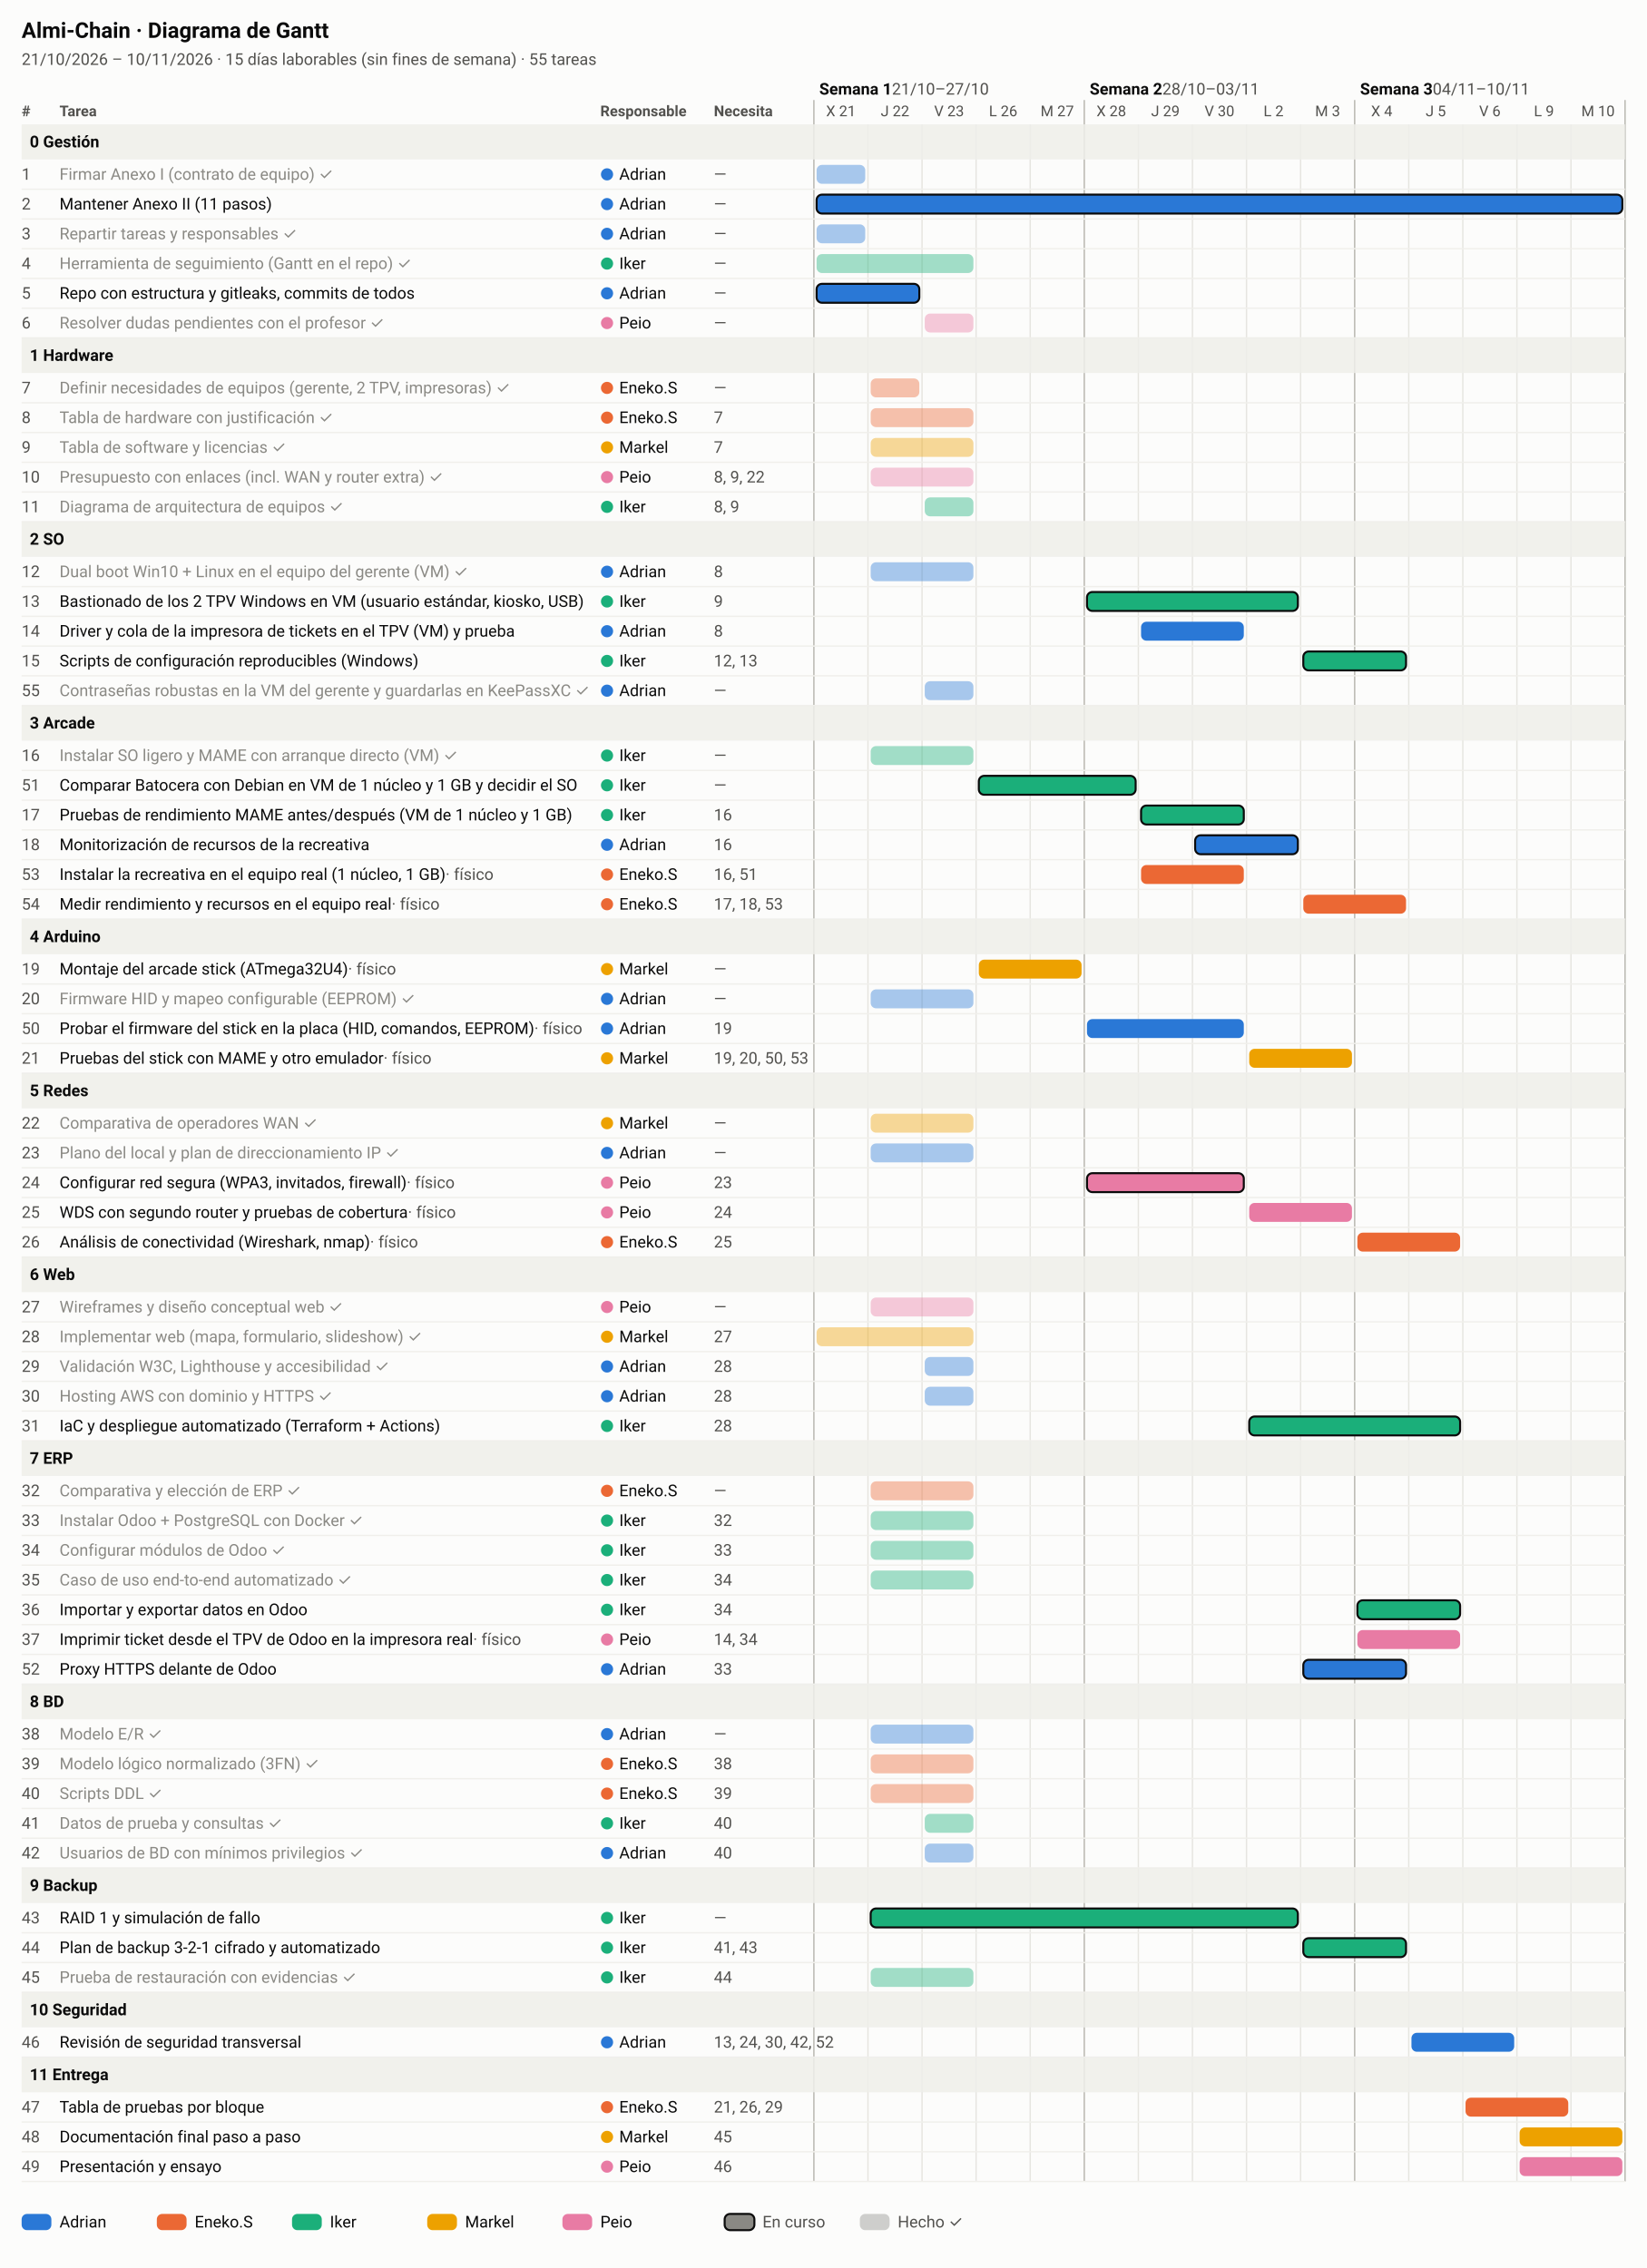
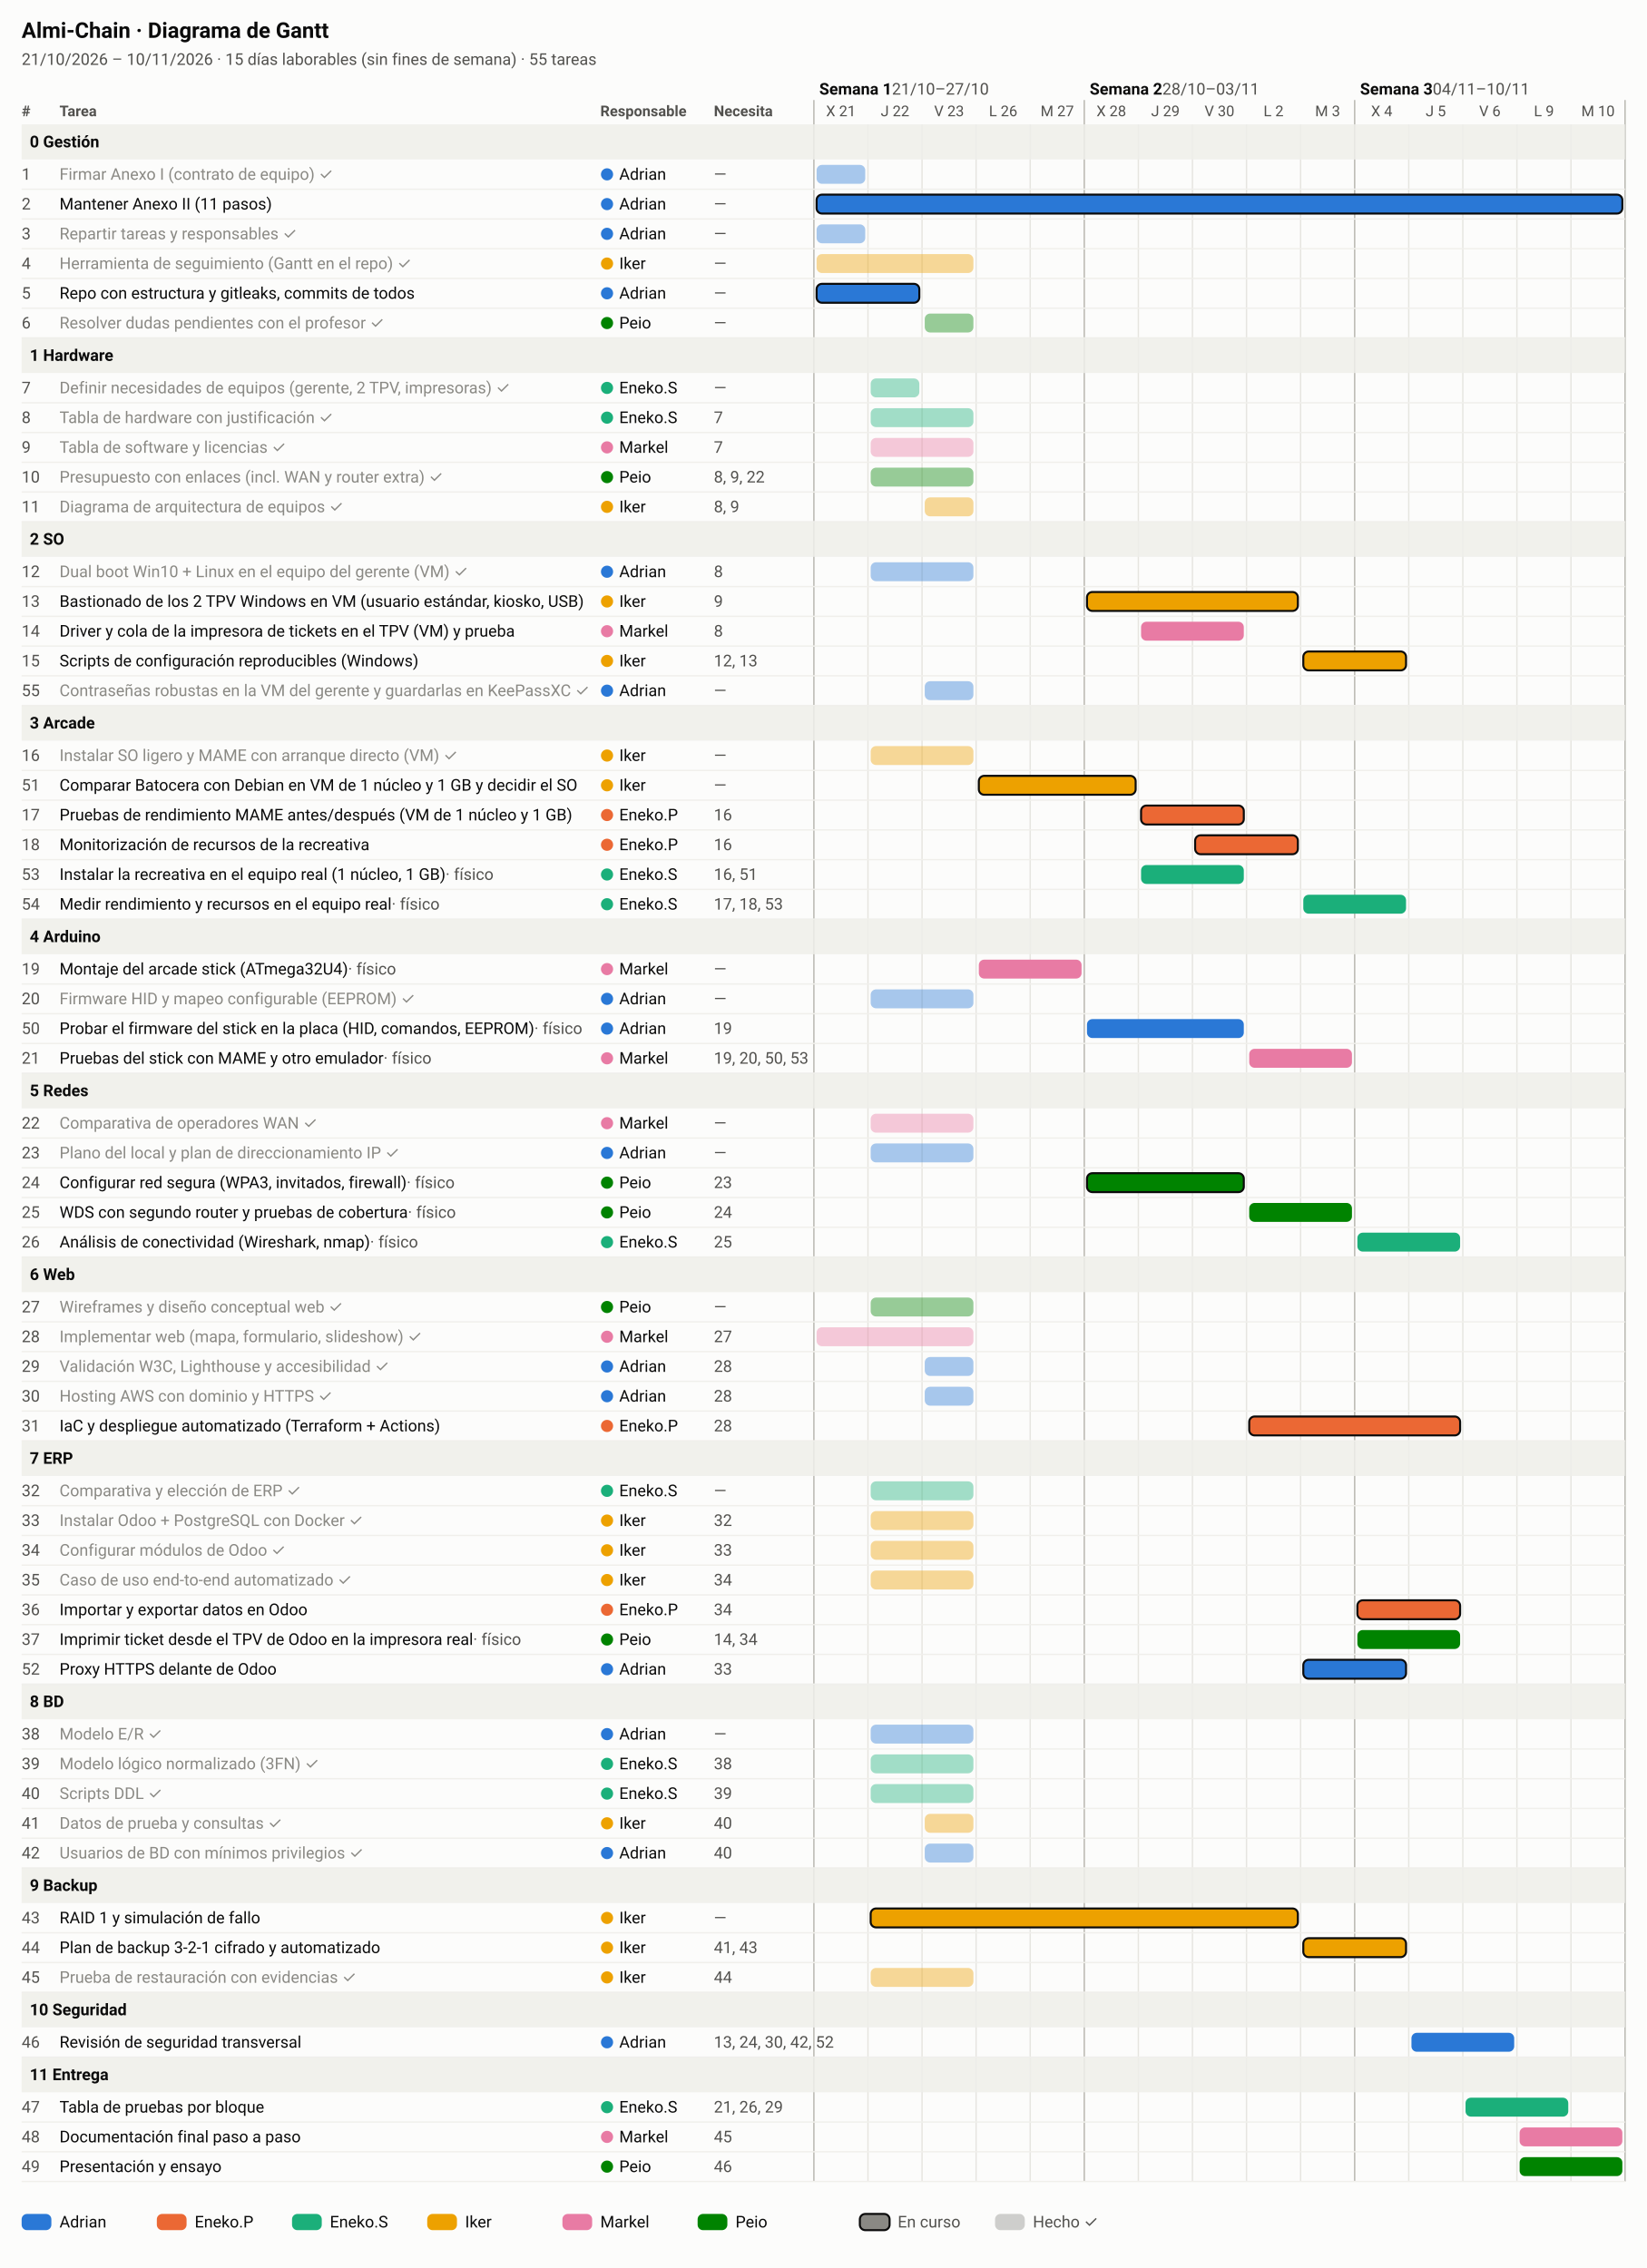
<svg xmlns="http://www.w3.org/2000/svg" width="1218" height="1678" viewBox="0 0 1218 1678" font-family="system-ui, -apple-system, Segoe UI, Roboto, sans-serif" font-size="12">
  <style>.t{fill:#0b0b0b}.s{fill:#52514e}.m{fill:#8a8984}.b{font-weight:600}</style>
  <rect width="1218" height="1678" fill="#fcfcfb" />
  <text x="16" y="28" class="t b" font-size="16">Almi-Chain · Diagrama de Gantt</text>
  <text x="16" y="48" class="s">21/10/2026 – 10/11/2026 · 15 días laborables (sin fines de semana) · 55 tareas</text>
  <text x="606" y="70" class="t b">Semana 1<tspan class="s" font-weight="400"> 21/10–27/10</tspan>
  </text>
  <text x="806" y="70" class="t b">Semana 2<tspan class="s" font-weight="400"> 28/10–03/11</tspan>
  </text>
  <text x="1006" y="70" class="t b">Semana 3<tspan class="s" font-weight="400"> 04/11–10/11</tspan>
  </text>
  <text x="622.0" y="86" text-anchor="middle" class="s" font-size="11">X 21</text>
  <text x="662.0" y="86" text-anchor="middle" class="s" font-size="11">J 22</text>
  <text x="702.0" y="86" text-anchor="middle" class="s" font-size="11">V 23</text>
  <text x="742.0" y="86" text-anchor="middle" class="s" font-size="11">L 26</text>
  <text x="782.0" y="86" text-anchor="middle" class="s" font-size="11">M 27</text>
  <text x="822.0" y="86" text-anchor="middle" class="s" font-size="11">X 28</text>
  <text x="862.0" y="86" text-anchor="middle" class="s" font-size="11">J 29</text>
  <text x="902.0" y="86" text-anchor="middle" class="s" font-size="11">V 30</text>
  <text x="942.0" y="86" text-anchor="middle" class="s" font-size="11">L 2</text>
  <text x="982.0" y="86" text-anchor="middle" class="s" font-size="11">M 3</text>
  <text x="1022.0" y="86" text-anchor="middle" class="s" font-size="11">X 4</text>
  <text x="1062.0" y="86" text-anchor="middle" class="s" font-size="11">J 5</text>
  <text x="1102.0" y="86" text-anchor="middle" class="s" font-size="11">V 6</text>
  <text x="1142.0" y="86" text-anchor="middle" class="s" font-size="11">L 9</text>
  <text x="1182.0" y="86" text-anchor="middle" class="s" font-size="11">M 10</text>
  <text x="16" y="86" class="s b" font-size="11">#</text>
  <text x="44" y="86" class="s b" font-size="11">Tarea</text>
  <text x="444" y="86" class="s b" font-size="11">Responsable</text>
  <text x="528" y="86" class="s b" font-size="11">Necesita</text>
  <line x1="602" y1="74" x2="602" y2="1614" stroke="#b8b7b0" stroke-width="1" />
  <line x1="642" y1="92" x2="642" y2="1614" stroke="#e6e5e0" stroke-width="1" />
  <line x1="682" y1="92" x2="682" y2="1614" stroke="#e6e5e0" stroke-width="1" />
  <line x1="722" y1="92" x2="722" y2="1614" stroke="#e6e5e0" stroke-width="1" />
  <line x1="762" y1="92" x2="762" y2="1614" stroke="#e6e5e0" stroke-width="1" />
  <line x1="802" y1="74" x2="802" y2="1614" stroke="#b8b7b0" stroke-width="1" />
  <line x1="842" y1="92" x2="842" y2="1614" stroke="#e6e5e0" stroke-width="1" />
  <line x1="882" y1="92" x2="882" y2="1614" stroke="#e6e5e0" stroke-width="1" />
  <line x1="922" y1="92" x2="922" y2="1614" stroke="#e6e5e0" stroke-width="1" />
  <line x1="962" y1="92" x2="962" y2="1614" stroke="#e6e5e0" stroke-width="1" />
  <line x1="1002" y1="74" x2="1002" y2="1614" stroke="#b8b7b0" stroke-width="1" />
  <line x1="1042" y1="92" x2="1042" y2="1614" stroke="#e6e5e0" stroke-width="1" />
  <line x1="1082" y1="92" x2="1082" y2="1614" stroke="#e6e5e0" stroke-width="1" />
  <line x1="1122" y1="92" x2="1122" y2="1614" stroke="#e6e5e0" stroke-width="1" />
  <line x1="1162" y1="92" x2="1162" y2="1614" stroke="#e6e5e0" stroke-width="1" />
  <line x1="1202" y1="74" x2="1202" y2="1614" stroke="#b8b7b0" stroke-width="1" />
  <rect x="16" y="92" width="1186" height="26" fill="#efeeea" fill-opacity="0.85" />
  <text x="22" y="109" class="t b">0 Gestión</text>
  <line x1="16" y1="140" x2="1202" y2="140" stroke="#f0efeb" />
  <text x="16" y="133.0" class="s">1</text>
  <text x="44" y="133.0" class="m">Firmar Anexo I (contrato de equipo) ✓</text>
  <circle cx="449" cy="129.0" r="4.5" fill="#2a78d6" />
  <text x="458" y="133.0" class="t">Adrian</text>
  <text x="528" y="133.0" class="s">—</text>
  <rect x="604" y="122" width="36" height="14" rx="4" fill="#2a78d6" fill-opacity="0.4" />
  <line x1="16" y1="162" x2="1202" y2="162" stroke="#f0efeb" />
  <text x="16" y="155.0" class="s">2</text>
  <text x="44" y="155.0" class="t">Mantener Anexo II (11 pasos)</text>
  <circle cx="449" cy="151.0" r="4.5" fill="#2a78d6" />
  <text x="458" y="155.0" class="t">Adrian</text>
  <text x="528" y="155.0" class="s">—</text>
  <rect x="604" y="144" width="596" height="14" rx="4" fill="#2a78d6" stroke="#0b0b0b" stroke-width="1.5" />
  <line x1="16" y1="184" x2="1202" y2="184" stroke="#f0efeb" />
  <text x="16" y="177.0" class="s">3</text>
  <text x="44" y="177.0" class="m">Repartir tareas y responsables ✓</text>
  <circle cx="449" cy="173.0" r="4.5" fill="#2a78d6" />
  <text x="458" y="177.0" class="t">Adrian</text>
  <text x="528" y="177.0" class="s">—</text>
  <rect x="604" y="166" width="36" height="14" rx="4" fill="#2a78d6" fill-opacity="0.4" />
  <line x1="16" y1="206" x2="1202" y2="206" stroke="#f0efeb" />
  <text x="16" y="199.0" class="s">4</text>
  <text x="44" y="199.0" class="m">Herramienta de seguimiento (Gantt en el repo) ✓</text>
-   <circle cx="449" cy="195.0" r="4.5" fill="#1baf7a" />
+   <circle cx="449" cy="195.0" r="4.5" fill="#eda100" />
  <text x="458" y="199.0" class="t">Iker</text>
  <text x="528" y="199.0" class="s">—</text>
-   <rect x="604" y="188" width="116" height="14" rx="4" fill="#1baf7a" fill-opacity="0.4" />
+   <rect x="604" y="188" width="116" height="14" rx="4" fill="#eda100" fill-opacity="0.4" />
  <line x1="16" y1="228" x2="1202" y2="228" stroke="#f0efeb" />
  <text x="16" y="221.0" class="s">5</text>
  <text x="44" y="221.0" class="t">Repo con estructura y gitleaks, commits de todos</text>
  <circle cx="449" cy="217.0" r="4.5" fill="#2a78d6" />
  <text x="458" y="221.0" class="t">Adrian</text>
  <text x="528" y="221.0" class="s">—</text>
  <rect x="604" y="210" width="76" height="14" rx="4" fill="#2a78d6" stroke="#0b0b0b" stroke-width="1.5" />
  <line x1="16" y1="250" x2="1202" y2="250" stroke="#f0efeb" />
  <text x="16" y="243.0" class="s">6</text>
  <text x="44" y="243.0" class="m">Resolver dudas pendientes con el profesor ✓</text>
-   <circle cx="449" cy="239.0" r="4.5" fill="#e87ba4" />
+   <circle cx="449" cy="239.0" r="4.5" fill="#008300" />
  <text x="458" y="243.0" class="t">Peio</text>
  <text x="528" y="243.0" class="s">—</text>
-   <rect x="684" y="232" width="36" height="14" rx="4" fill="#e87ba4" fill-opacity="0.4" />
+   <rect x="684" y="232" width="36" height="14" rx="4" fill="#008300" fill-opacity="0.4" />
  <rect x="16" y="250" width="1186" height="26" fill="#efeeea" fill-opacity="0.85" />
  <text x="22" y="267" class="t b">1 Hardware</text>
  <line x1="16" y1="298" x2="1202" y2="298" stroke="#f0efeb" />
  <text x="16" y="291.0" class="s">7</text>
  <text x="44" y="291.0" class="m">Definir necesidades de equipos (gerente, 2 TPV, impresoras) ✓</text>
-   <circle cx="449" cy="287.0" r="4.5" fill="#eb6834" />
+   <circle cx="449" cy="287.0" r="4.5" fill="#1baf7a" />
  <text x="458" y="291.0" class="t">Eneko.S</text>
  <text x="528" y="291.0" class="s">—</text>
-   <rect x="644" y="280" width="36" height="14" rx="4" fill="#eb6834" fill-opacity="0.4" />
+   <rect x="644" y="280" width="36" height="14" rx="4" fill="#1baf7a" fill-opacity="0.4" />
  <line x1="16" y1="320" x2="1202" y2="320" stroke="#f0efeb" />
  <text x="16" y="313.0" class="s">8</text>
  <text x="44" y="313.0" class="m">Tabla de hardware con justificación ✓</text>
-   <circle cx="449" cy="309.0" r="4.5" fill="#eb6834" />
+   <circle cx="449" cy="309.0" r="4.5" fill="#1baf7a" />
  <text x="458" y="313.0" class="t">Eneko.S</text>
  <text x="528" y="313.0" class="s">7</text>
-   <rect x="644" y="302" width="76" height="14" rx="4" fill="#eb6834" fill-opacity="0.4" />
+   <rect x="644" y="302" width="76" height="14" rx="4" fill="#1baf7a" fill-opacity="0.4" />
  <line x1="16" y1="342" x2="1202" y2="342" stroke="#f0efeb" />
  <text x="16" y="335.0" class="s">9</text>
  <text x="44" y="335.0" class="m">Tabla de software y licencias ✓</text>
-   <circle cx="449" cy="331.0" r="4.5" fill="#eda100" />
+   <circle cx="449" cy="331.0" r="4.5" fill="#e87ba4" />
  <text x="458" y="335.0" class="t">Markel</text>
  <text x="528" y="335.0" class="s">7</text>
-   <rect x="644" y="324" width="76" height="14" rx="4" fill="#eda100" fill-opacity="0.4" />
+   <rect x="644" y="324" width="76" height="14" rx="4" fill="#e87ba4" fill-opacity="0.4" />
  <line x1="16" y1="364" x2="1202" y2="364" stroke="#f0efeb" />
  <text x="16" y="357.0" class="s">10</text>
  <text x="44" y="357.0" class="m">Presupuesto con enlaces (incl. WAN y router extra) ✓</text>
-   <circle cx="449" cy="353.0" r="4.5" fill="#e87ba4" />
+   <circle cx="449" cy="353.0" r="4.5" fill="#008300" />
  <text x="458" y="357.0" class="t">Peio</text>
  <text x="528" y="357.0" class="s">8, 9, 22</text>
-   <rect x="644" y="346" width="76" height="14" rx="4" fill="#e87ba4" fill-opacity="0.4" />
+   <rect x="644" y="346" width="76" height="14" rx="4" fill="#008300" fill-opacity="0.4" />
  <line x1="16" y1="386" x2="1202" y2="386" stroke="#f0efeb" />
  <text x="16" y="379.0" class="s">11</text>
  <text x="44" y="379.0" class="m">Diagrama de arquitectura de equipos ✓</text>
-   <circle cx="449" cy="375.0" r="4.5" fill="#1baf7a" />
+   <circle cx="449" cy="375.0" r="4.5" fill="#eda100" />
  <text x="458" y="379.0" class="t">Iker</text>
  <text x="528" y="379.0" class="s">8, 9</text>
-   <rect x="684" y="368" width="36" height="14" rx="4" fill="#1baf7a" fill-opacity="0.4" />
+   <rect x="684" y="368" width="36" height="14" rx="4" fill="#eda100" fill-opacity="0.4" />
  <rect x="16" y="386" width="1186" height="26" fill="#efeeea" fill-opacity="0.85" />
  <text x="22" y="403" class="t b">2 SO</text>
  <line x1="16" y1="434" x2="1202" y2="434" stroke="#f0efeb" />
  <text x="16" y="427.0" class="s">12</text>
  <text x="44" y="427.0" class="m">Dual boot Win10 + Linux en el equipo del gerente (VM) ✓</text>
  <circle cx="449" cy="423.0" r="4.5" fill="#2a78d6" />
  <text x="458" y="427.0" class="t">Adrian</text>
  <text x="528" y="427.0" class="s">8</text>
  <rect x="644" y="416" width="76" height="14" rx="4" fill="#2a78d6" fill-opacity="0.4" />
  <line x1="16" y1="456" x2="1202" y2="456" stroke="#f0efeb" />
  <text x="16" y="449.0" class="s">13</text>
  <text x="44" y="449.0" class="t">Bastionado de los 2 TPV Windows en VM (usuario estándar, kiosko, USB)</text>
-   <circle cx="449" cy="445.0" r="4.5" fill="#1baf7a" />
+   <circle cx="449" cy="445.0" r="4.5" fill="#eda100" />
  <text x="458" y="449.0" class="t">Iker</text>
  <text x="528" y="449.0" class="s">9</text>
-   <rect x="804" y="438" width="156" height="14" rx="4" fill="#1baf7a" stroke="#0b0b0b" stroke-width="1.5" />
+   <rect x="804" y="438" width="156" height="14" rx="4" fill="#eda100" stroke="#0b0b0b" stroke-width="1.5" />
  <line x1="16" y1="478" x2="1202" y2="478" stroke="#f0efeb" />
  <text x="16" y="471.0" class="s">14</text>
  <text x="44" y="471.0" class="t">Driver y cola de la impresora de tickets en el TPV (VM) y prueba</text>
-   <circle cx="449" cy="467.0" r="4.5" fill="#2a78d6" />
-   <text x="458" y="471.0" class="t">Adrian</text>
+   <circle cx="449" cy="467.0" r="4.5" fill="#e87ba4" />
+   <text x="458" y="471.0" class="t">Markel</text>
  <text x="528" y="471.0" class="s">8</text>
-   <rect x="844" y="460" width="76" height="14" rx="4" fill="#2a78d6" />
+   <rect x="844" y="460" width="76" height="14" rx="4" fill="#e87ba4" />
  <line x1="16" y1="500" x2="1202" y2="500" stroke="#f0efeb" />
  <text x="16" y="493.0" class="s">15</text>
  <text x="44" y="493.0" class="t">Scripts de configuración reproducibles (Windows)</text>
-   <circle cx="449" cy="489.0" r="4.5" fill="#1baf7a" />
+   <circle cx="449" cy="489.0" r="4.5" fill="#eda100" />
  <text x="458" y="493.0" class="t">Iker</text>
  <text x="528" y="493.0" class="s">12, 13</text>
-   <rect x="964" y="482" width="76" height="14" rx="4" fill="#1baf7a" stroke="#0b0b0b" stroke-width="1.5" />
+   <rect x="964" y="482" width="76" height="14" rx="4" fill="#eda100" stroke="#0b0b0b" stroke-width="1.5" />
  <line x1="16" y1="522" x2="1202" y2="522" stroke="#f0efeb" />
  <text x="16" y="515.0" class="s">55</text>
  <text x="44" y="515.0" class="m">Contraseñas robustas en la VM del gerente y guardarlas en KeePassXC ✓</text>
  <circle cx="449" cy="511.0" r="4.5" fill="#2a78d6" />
  <text x="458" y="515.0" class="t">Adrian</text>
  <text x="528" y="515.0" class="s">—</text>
  <rect x="684" y="504" width="36" height="14" rx="4" fill="#2a78d6" fill-opacity="0.4" />
  <rect x="16" y="522" width="1186" height="26" fill="#efeeea" fill-opacity="0.85" />
  <text x="22" y="539" class="t b">3 Arcade</text>
  <line x1="16" y1="570" x2="1202" y2="570" stroke="#f0efeb" />
  <text x="16" y="563.0" class="s">16</text>
  <text x="44" y="563.0" class="m">Instalar SO ligero y MAME con arranque directo (VM) ✓</text>
-   <circle cx="449" cy="559.0" r="4.5" fill="#1baf7a" />
+   <circle cx="449" cy="559.0" r="4.5" fill="#eda100" />
  <text x="458" y="563.0" class="t">Iker</text>
  <text x="528" y="563.0" class="s">—</text>
-   <rect x="644" y="552" width="76" height="14" rx="4" fill="#1baf7a" fill-opacity="0.4" />
+   <rect x="644" y="552" width="76" height="14" rx="4" fill="#eda100" fill-opacity="0.4" />
  <line x1="16" y1="592" x2="1202" y2="592" stroke="#f0efeb" />
  <text x="16" y="585.0" class="s">51</text>
  <text x="44" y="585.0" class="t">Comparar Batocera con Debian en VM de 1 núcleo y 1 GB y decidir el SO</text>
-   <circle cx="449" cy="581.0" r="4.5" fill="#1baf7a" />
+   <circle cx="449" cy="581.0" r="4.5" fill="#eda100" />
  <text x="458" y="585.0" class="t">Iker</text>
  <text x="528" y="585.0" class="s">—</text>
-   <rect x="724" y="574" width="116" height="14" rx="4" fill="#1baf7a" stroke="#0b0b0b" stroke-width="1.5" />
+   <rect x="724" y="574" width="116" height="14" rx="4" fill="#eda100" stroke="#0b0b0b" stroke-width="1.5" />
  <line x1="16" y1="614" x2="1202" y2="614" stroke="#f0efeb" />
  <text x="16" y="607.0" class="s">17</text>
  <text x="44" y="607.0" class="t">Pruebas de rendimiento MAME antes/después (VM de 1 núcleo y 1 GB)</text>
-   <circle cx="449" cy="603.0" r="4.5" fill="#1baf7a" />
-   <text x="458" y="607.0" class="t">Iker</text>
+   <circle cx="449" cy="603.0" r="4.5" fill="#eb6834" />
+   <text x="458" y="607.0" class="t">Eneko.P</text>
  <text x="528" y="607.0" class="s">16</text>
-   <rect x="844" y="596" width="76" height="14" rx="4" fill="#1baf7a" stroke="#0b0b0b" stroke-width="1.5" />
+   <rect x="844" y="596" width="76" height="14" rx="4" fill="#eb6834" stroke="#0b0b0b" stroke-width="1.5" />
  <line x1="16" y1="636" x2="1202" y2="636" stroke="#f0efeb" />
  <text x="16" y="629.0" class="s">18</text>
  <text x="44" y="629.0" class="t">Monitorización de recursos de la recreativa</text>
-   <circle cx="449" cy="625.0" r="4.5" fill="#2a78d6" />
-   <text x="458" y="629.0" class="t">Adrian</text>
+   <circle cx="449" cy="625.0" r="4.5" fill="#eb6834" />
+   <text x="458" y="629.0" class="t">Eneko.P</text>
  <text x="528" y="629.0" class="s">16</text>
-   <rect x="884" y="618" width="76" height="14" rx="4" fill="#2a78d6" stroke="#0b0b0b" stroke-width="1.5" />
+   <rect x="884" y="618" width="76" height="14" rx="4" fill="#eb6834" stroke="#0b0b0b" stroke-width="1.5" />
  <line x1="16" y1="658" x2="1202" y2="658" stroke="#f0efeb" />
  <text x="16" y="651.0" class="s">53</text>
  <text x="44" y="651.0" class="t">Instalar la recreativa en el equipo real (1 núcleo, 1 GB)<tspan class="s"> · físico</tspan>
  </text>
-   <circle cx="449" cy="647.0" r="4.5" fill="#eb6834" />
+   <circle cx="449" cy="647.0" r="4.5" fill="#1baf7a" />
  <text x="458" y="651.0" class="t">Eneko.S</text>
  <text x="528" y="651.0" class="s">16, 51</text>
-   <rect x="844" y="640" width="76" height="14" rx="4" fill="#eb6834" />
+   <rect x="844" y="640" width="76" height="14" rx="4" fill="#1baf7a" />
  <line x1="16" y1="680" x2="1202" y2="680" stroke="#f0efeb" />
  <text x="16" y="673.0" class="s">54</text>
  <text x="44" y="673.0" class="t">Medir rendimiento y recursos en el equipo real<tspan class="s"> · físico</tspan>
  </text>
-   <circle cx="449" cy="669.0" r="4.5" fill="#eb6834" />
+   <circle cx="449" cy="669.0" r="4.5" fill="#1baf7a" />
  <text x="458" y="673.0" class="t">Eneko.S</text>
  <text x="528" y="673.0" class="s">17, 18, 53</text>
-   <rect x="964" y="662" width="76" height="14" rx="4" fill="#eb6834" />
+   <rect x="964" y="662" width="76" height="14" rx="4" fill="#1baf7a" />
  <rect x="16" y="680" width="1186" height="26" fill="#efeeea" fill-opacity="0.85" />
  <text x="22" y="697" class="t b">4 Arduino</text>
  <line x1="16" y1="728" x2="1202" y2="728" stroke="#f0efeb" />
  <text x="16" y="721.0" class="s">19</text>
  <text x="44" y="721.0" class="t">Montaje del arcade stick (ATmega32U4)<tspan class="s"> · físico</tspan>
  </text>
-   <circle cx="449" cy="717.0" r="4.5" fill="#eda100" />
+   <circle cx="449" cy="717.0" r="4.5" fill="#e87ba4" />
  <text x="458" y="721.0" class="t">Markel</text>
  <text x="528" y="721.0" class="s">—</text>
-   <rect x="724" y="710" width="76" height="14" rx="4" fill="#eda100" />
+   <rect x="724" y="710" width="76" height="14" rx="4" fill="#e87ba4" />
  <line x1="16" y1="750" x2="1202" y2="750" stroke="#f0efeb" />
  <text x="16" y="743.0" class="s">20</text>
  <text x="44" y="743.0" class="m">Firmware HID y mapeo configurable (EEPROM) ✓</text>
  <circle cx="449" cy="739.0" r="4.5" fill="#2a78d6" />
  <text x="458" y="743.0" class="t">Adrian</text>
  <text x="528" y="743.0" class="s">—</text>
  <rect x="644" y="732" width="76" height="14" rx="4" fill="#2a78d6" fill-opacity="0.4" />
  <line x1="16" y1="772" x2="1202" y2="772" stroke="#f0efeb" />
  <text x="16" y="765.0" class="s">50</text>
  <text x="44" y="765.0" class="t">Probar el firmware del stick en la placa (HID, comandos, EEPROM)<tspan class="s"> · físico</tspan>
  </text>
  <circle cx="449" cy="761.0" r="4.5" fill="#2a78d6" />
  <text x="458" y="765.0" class="t">Adrian</text>
  <text x="528" y="765.0" class="s">19</text>
  <rect x="804" y="754" width="116" height="14" rx="4" fill="#2a78d6" />
  <line x1="16" y1="794" x2="1202" y2="794" stroke="#f0efeb" />
  <text x="16" y="787.0" class="s">21</text>
  <text x="44" y="787.0" class="t">Pruebas del stick con MAME y otro emulador<tspan class="s"> · físico</tspan>
  </text>
-   <circle cx="449" cy="783.0" r="4.5" fill="#eda100" />
+   <circle cx="449" cy="783.0" r="4.5" fill="#e87ba4" />
  <text x="458" y="787.0" class="t">Markel</text>
  <text x="528" y="787.0" class="s">19, 20, 50, 53</text>
-   <rect x="924" y="776" width="76" height="14" rx="4" fill="#eda100" />
+   <rect x="924" y="776" width="76" height="14" rx="4" fill="#e87ba4" />
  <rect x="16" y="794" width="1186" height="26" fill="#efeeea" fill-opacity="0.85" />
  <text x="22" y="811" class="t b">5 Redes</text>
  <line x1="16" y1="842" x2="1202" y2="842" stroke="#f0efeb" />
  <text x="16" y="835.0" class="s">22</text>
  <text x="44" y="835.0" class="m">Comparativa de operadores WAN ✓</text>
-   <circle cx="449" cy="831.0" r="4.5" fill="#eda100" />
+   <circle cx="449" cy="831.0" r="4.5" fill="#e87ba4" />
  <text x="458" y="835.0" class="t">Markel</text>
  <text x="528" y="835.0" class="s">—</text>
-   <rect x="644" y="824" width="76" height="14" rx="4" fill="#eda100" fill-opacity="0.4" />
+   <rect x="644" y="824" width="76" height="14" rx="4" fill="#e87ba4" fill-opacity="0.4" />
  <line x1="16" y1="864" x2="1202" y2="864" stroke="#f0efeb" />
  <text x="16" y="857.0" class="s">23</text>
  <text x="44" y="857.0" class="m">Plano del local y plan de direccionamiento IP ✓</text>
  <circle cx="449" cy="853.0" r="4.5" fill="#2a78d6" />
  <text x="458" y="857.0" class="t">Adrian</text>
  <text x="528" y="857.0" class="s">—</text>
  <rect x="644" y="846" width="76" height="14" rx="4" fill="#2a78d6" fill-opacity="0.4" />
  <line x1="16" y1="886" x2="1202" y2="886" stroke="#f0efeb" />
  <text x="16" y="879.0" class="s">24</text>
  <text x="44" y="879.0" class="t">Configurar red segura (WPA3, invitados, firewall)<tspan class="s"> · físico</tspan>
  </text>
-   <circle cx="449" cy="875.0" r="4.5" fill="#e87ba4" />
+   <circle cx="449" cy="875.0" r="4.5" fill="#008300" />
  <text x="458" y="879.0" class="t">Peio</text>
  <text x="528" y="879.0" class="s">23</text>
-   <rect x="804" y="868" width="116" height="14" rx="4" fill="#e87ba4" stroke="#0b0b0b" stroke-width="1.5" />
+   <rect x="804" y="868" width="116" height="14" rx="4" fill="#008300" stroke="#0b0b0b" stroke-width="1.5" />
  <line x1="16" y1="908" x2="1202" y2="908" stroke="#f0efeb" />
  <text x="16" y="901.0" class="s">25</text>
  <text x="44" y="901.0" class="t">WDS con segundo router y pruebas de cobertura<tspan class="s"> · físico</tspan>
  </text>
-   <circle cx="449" cy="897.0" r="4.5" fill="#e87ba4" />
+   <circle cx="449" cy="897.0" r="4.5" fill="#008300" />
  <text x="458" y="901.0" class="t">Peio</text>
  <text x="528" y="901.0" class="s">24</text>
-   <rect x="924" y="890" width="76" height="14" rx="4" fill="#e87ba4" />
+   <rect x="924" y="890" width="76" height="14" rx="4" fill="#008300" />
  <line x1="16" y1="930" x2="1202" y2="930" stroke="#f0efeb" />
  <text x="16" y="923.0" class="s">26</text>
  <text x="44" y="923.0" class="t">Análisis de conectividad (Wireshark, nmap)<tspan class="s"> · físico</tspan>
  </text>
-   <circle cx="449" cy="919.0" r="4.5" fill="#eb6834" />
+   <circle cx="449" cy="919.0" r="4.5" fill="#1baf7a" />
  <text x="458" y="923.0" class="t">Eneko.S</text>
  <text x="528" y="923.0" class="s">25</text>
-   <rect x="1004" y="912" width="76" height="14" rx="4" fill="#eb6834" />
+   <rect x="1004" y="912" width="76" height="14" rx="4" fill="#1baf7a" />
  <rect x="16" y="930" width="1186" height="26" fill="#efeeea" fill-opacity="0.85" />
  <text x="22" y="947" class="t b">6 Web</text>
  <line x1="16" y1="978" x2="1202" y2="978" stroke="#f0efeb" />
  <text x="16" y="971.0" class="s">27</text>
  <text x="44" y="971.0" class="m">Wireframes y diseño conceptual web ✓</text>
-   <circle cx="449" cy="967.0" r="4.5" fill="#e87ba4" />
+   <circle cx="449" cy="967.0" r="4.5" fill="#008300" />
  <text x="458" y="971.0" class="t">Peio</text>
  <text x="528" y="971.0" class="s">—</text>
-   <rect x="644" y="960" width="76" height="14" rx="4" fill="#e87ba4" fill-opacity="0.4" />
+   <rect x="644" y="960" width="76" height="14" rx="4" fill="#008300" fill-opacity="0.4" />
  <line x1="16" y1="1000" x2="1202" y2="1000" stroke="#f0efeb" />
  <text x="16" y="993.0" class="s">28</text>
  <text x="44" y="993.0" class="m">Implementar web (mapa, formulario, slideshow) ✓</text>
-   <circle cx="449" cy="989.0" r="4.5" fill="#eda100" />
+   <circle cx="449" cy="989.0" r="4.5" fill="#e87ba4" />
  <text x="458" y="993.0" class="t">Markel</text>
  <text x="528" y="993.0" class="s">27</text>
-   <rect x="604" y="982" width="116" height="14" rx="4" fill="#eda100" fill-opacity="0.4" />
+   <rect x="604" y="982" width="116" height="14" rx="4" fill="#e87ba4" fill-opacity="0.4" />
  <line x1="16" y1="1022" x2="1202" y2="1022" stroke="#f0efeb" />
  <text x="16" y="1015.0" class="s">29</text>
  <text x="44" y="1015.0" class="m">Validación W3C, Lighthouse y accesibilidad ✓</text>
  <circle cx="449" cy="1011.0" r="4.5" fill="#2a78d6" />
  <text x="458" y="1015.0" class="t">Adrian</text>
  <text x="528" y="1015.0" class="s">28</text>
  <rect x="684" y="1004" width="36" height="14" rx="4" fill="#2a78d6" fill-opacity="0.4" />
  <line x1="16" y1="1044" x2="1202" y2="1044" stroke="#f0efeb" />
  <text x="16" y="1037.0" class="s">30</text>
  <text x="44" y="1037.0" class="m">Hosting AWS con dominio y HTTPS ✓</text>
  <circle cx="449" cy="1033.0" r="4.5" fill="#2a78d6" />
  <text x="458" y="1037.0" class="t">Adrian</text>
  <text x="528" y="1037.0" class="s">28</text>
  <rect x="684" y="1026" width="36" height="14" rx="4" fill="#2a78d6" fill-opacity="0.4" />
  <line x1="16" y1="1066" x2="1202" y2="1066" stroke="#f0efeb" />
  <text x="16" y="1059.0" class="s">31</text>
  <text x="44" y="1059.0" class="t">IaC y despliegue automatizado (Terraform + Actions)</text>
-   <circle cx="449" cy="1055.0" r="4.5" fill="#1baf7a" />
-   <text x="458" y="1059.0" class="t">Iker</text>
+   <circle cx="449" cy="1055.0" r="4.5" fill="#eb6834" />
+   <text x="458" y="1059.0" class="t">Eneko.P</text>
  <text x="528" y="1059.0" class="s">28</text>
-   <rect x="924" y="1048" width="156" height="14" rx="4" fill="#1baf7a" stroke="#0b0b0b" stroke-width="1.5" />
+   <rect x="924" y="1048" width="156" height="14" rx="4" fill="#eb6834" stroke="#0b0b0b" stroke-width="1.5" />
  <rect x="16" y="1066" width="1186" height="26" fill="#efeeea" fill-opacity="0.85" />
  <text x="22" y="1083" class="t b">7 ERP</text>
  <line x1="16" y1="1114" x2="1202" y2="1114" stroke="#f0efeb" />
  <text x="16" y="1107.0" class="s">32</text>
  <text x="44" y="1107.0" class="m">Comparativa y elección de ERP ✓</text>
-   <circle cx="449" cy="1103.0" r="4.5" fill="#eb6834" />
+   <circle cx="449" cy="1103.0" r="4.5" fill="#1baf7a" />
  <text x="458" y="1107.0" class="t">Eneko.S</text>
  <text x="528" y="1107.0" class="s">—</text>
-   <rect x="644" y="1096" width="76" height="14" rx="4" fill="#eb6834" fill-opacity="0.4" />
+   <rect x="644" y="1096" width="76" height="14" rx="4" fill="#1baf7a" fill-opacity="0.4" />
  <line x1="16" y1="1136" x2="1202" y2="1136" stroke="#f0efeb" />
  <text x="16" y="1129.0" class="s">33</text>
  <text x="44" y="1129.0" class="m">Instalar Odoo + PostgreSQL con Docker ✓</text>
-   <circle cx="449" cy="1125.0" r="4.5" fill="#1baf7a" />
+   <circle cx="449" cy="1125.0" r="4.5" fill="#eda100" />
  <text x="458" y="1129.0" class="t">Iker</text>
  <text x="528" y="1129.0" class="s">32</text>
-   <rect x="644" y="1118" width="76" height="14" rx="4" fill="#1baf7a" fill-opacity="0.4" />
+   <rect x="644" y="1118" width="76" height="14" rx="4" fill="#eda100" fill-opacity="0.4" />
  <line x1="16" y1="1158" x2="1202" y2="1158" stroke="#f0efeb" />
  <text x="16" y="1151.0" class="s">34</text>
  <text x="44" y="1151.0" class="m">Configurar módulos de Odoo ✓</text>
-   <circle cx="449" cy="1147.0" r="4.5" fill="#1baf7a" />
+   <circle cx="449" cy="1147.0" r="4.5" fill="#eda100" />
  <text x="458" y="1151.0" class="t">Iker</text>
  <text x="528" y="1151.0" class="s">33</text>
-   <rect x="644" y="1140" width="76" height="14" rx="4" fill="#1baf7a" fill-opacity="0.4" />
+   <rect x="644" y="1140" width="76" height="14" rx="4" fill="#eda100" fill-opacity="0.4" />
  <line x1="16" y1="1180" x2="1202" y2="1180" stroke="#f0efeb" />
  <text x="16" y="1173.0" class="s">35</text>
  <text x="44" y="1173.0" class="m">Caso de uso end-to-end automatizado ✓</text>
-   <circle cx="449" cy="1169.0" r="4.5" fill="#1baf7a" />
+   <circle cx="449" cy="1169.0" r="4.5" fill="#eda100" />
  <text x="458" y="1173.0" class="t">Iker</text>
  <text x="528" y="1173.0" class="s">34</text>
-   <rect x="644" y="1162" width="76" height="14" rx="4" fill="#1baf7a" fill-opacity="0.4" />
+   <rect x="644" y="1162" width="76" height="14" rx="4" fill="#eda100" fill-opacity="0.4" />
  <line x1="16" y1="1202" x2="1202" y2="1202" stroke="#f0efeb" />
  <text x="16" y="1195.0" class="s">36</text>
  <text x="44" y="1195.0" class="t">Importar y exportar datos en Odoo</text>
-   <circle cx="449" cy="1191.0" r="4.5" fill="#1baf7a" />
-   <text x="458" y="1195.0" class="t">Iker</text>
+   <circle cx="449" cy="1191.0" r="4.5" fill="#eb6834" />
+   <text x="458" y="1195.0" class="t">Eneko.P</text>
  <text x="528" y="1195.0" class="s">34</text>
-   <rect x="1004" y="1184" width="76" height="14" rx="4" fill="#1baf7a" stroke="#0b0b0b" stroke-width="1.5" />
+   <rect x="1004" y="1184" width="76" height="14" rx="4" fill="#eb6834" stroke="#0b0b0b" stroke-width="1.5" />
  <line x1="16" y1="1224" x2="1202" y2="1224" stroke="#f0efeb" />
  <text x="16" y="1217.0" class="s">37</text>
  <text x="44" y="1217.0" class="t">Imprimir ticket desde el TPV de Odoo en la impresora real<tspan class="s"> · físico</tspan>
  </text>
-   <circle cx="449" cy="1213.0" r="4.5" fill="#e87ba4" />
+   <circle cx="449" cy="1213.0" r="4.5" fill="#008300" />
  <text x="458" y="1217.0" class="t">Peio</text>
  <text x="528" y="1217.0" class="s">14, 34</text>
-   <rect x="1004" y="1206" width="76" height="14" rx="4" fill="#e87ba4" />
+   <rect x="1004" y="1206" width="76" height="14" rx="4" fill="#008300" />
  <line x1="16" y1="1246" x2="1202" y2="1246" stroke="#f0efeb" />
  <text x="16" y="1239.0" class="s">52</text>
  <text x="44" y="1239.0" class="t">Proxy HTTPS delante de Odoo</text>
  <circle cx="449" cy="1235.0" r="4.5" fill="#2a78d6" />
  <text x="458" y="1239.0" class="t">Adrian</text>
  <text x="528" y="1239.0" class="s">33</text>
  <rect x="964" y="1228" width="76" height="14" rx="4" fill="#2a78d6" stroke="#0b0b0b" stroke-width="1.5" />
  <rect x="16" y="1246" width="1186" height="26" fill="#efeeea" fill-opacity="0.85" />
  <text x="22" y="1263" class="t b">8 BD</text>
  <line x1="16" y1="1294" x2="1202" y2="1294" stroke="#f0efeb" />
  <text x="16" y="1287.0" class="s">38</text>
  <text x="44" y="1287.0" class="m">Modelo E/R ✓</text>
  <circle cx="449" cy="1283.0" r="4.5" fill="#2a78d6" />
  <text x="458" y="1287.0" class="t">Adrian</text>
  <text x="528" y="1287.0" class="s">—</text>
  <rect x="644" y="1276" width="76" height="14" rx="4" fill="#2a78d6" fill-opacity="0.4" />
  <line x1="16" y1="1316" x2="1202" y2="1316" stroke="#f0efeb" />
  <text x="16" y="1309.0" class="s">39</text>
  <text x="44" y="1309.0" class="m">Modelo lógico normalizado (3FN) ✓</text>
-   <circle cx="449" cy="1305.0" r="4.5" fill="#eb6834" />
+   <circle cx="449" cy="1305.0" r="4.5" fill="#1baf7a" />
  <text x="458" y="1309.0" class="t">Eneko.S</text>
  <text x="528" y="1309.0" class="s">38</text>
-   <rect x="644" y="1298" width="76" height="14" rx="4" fill="#eb6834" fill-opacity="0.4" />
+   <rect x="644" y="1298" width="76" height="14" rx="4" fill="#1baf7a" fill-opacity="0.4" />
  <line x1="16" y1="1338" x2="1202" y2="1338" stroke="#f0efeb" />
  <text x="16" y="1331.0" class="s">40</text>
  <text x="44" y="1331.0" class="m">Scripts DDL ✓</text>
-   <circle cx="449" cy="1327.0" r="4.5" fill="#eb6834" />
+   <circle cx="449" cy="1327.0" r="4.5" fill="#1baf7a" />
  <text x="458" y="1331.0" class="t">Eneko.S</text>
  <text x="528" y="1331.0" class="s">39</text>
-   <rect x="644" y="1320" width="76" height="14" rx="4" fill="#eb6834" fill-opacity="0.4" />
+   <rect x="644" y="1320" width="76" height="14" rx="4" fill="#1baf7a" fill-opacity="0.4" />
  <line x1="16" y1="1360" x2="1202" y2="1360" stroke="#f0efeb" />
  <text x="16" y="1353.0" class="s">41</text>
  <text x="44" y="1353.0" class="m">Datos de prueba y consultas ✓</text>
-   <circle cx="449" cy="1349.0" r="4.5" fill="#1baf7a" />
+   <circle cx="449" cy="1349.0" r="4.5" fill="#eda100" />
  <text x="458" y="1353.0" class="t">Iker</text>
  <text x="528" y="1353.0" class="s">40</text>
-   <rect x="684" y="1342" width="36" height="14" rx="4" fill="#1baf7a" fill-opacity="0.4" />
+   <rect x="684" y="1342" width="36" height="14" rx="4" fill="#eda100" fill-opacity="0.4" />
  <line x1="16" y1="1382" x2="1202" y2="1382" stroke="#f0efeb" />
  <text x="16" y="1375.0" class="s">42</text>
  <text x="44" y="1375.0" class="m">Usuarios de BD con mínimos privilegios ✓</text>
  <circle cx="449" cy="1371.0" r="4.5" fill="#2a78d6" />
  <text x="458" y="1375.0" class="t">Adrian</text>
  <text x="528" y="1375.0" class="s">40</text>
  <rect x="684" y="1364" width="36" height="14" rx="4" fill="#2a78d6" fill-opacity="0.4" />
  <rect x="16" y="1382" width="1186" height="26" fill="#efeeea" fill-opacity="0.85" />
  <text x="22" y="1399" class="t b">9 Backup</text>
  <line x1="16" y1="1430" x2="1202" y2="1430" stroke="#f0efeb" />
  <text x="16" y="1423.0" class="s">43</text>
  <text x="44" y="1423.0" class="t">RAID 1 y simulación de fallo</text>
-   <circle cx="449" cy="1419.0" r="4.5" fill="#1baf7a" />
+   <circle cx="449" cy="1419.0" r="4.5" fill="#eda100" />
  <text x="458" y="1423.0" class="t">Iker</text>
  <text x="528" y="1423.0" class="s">—</text>
-   <rect x="644" y="1412" width="316" height="14" rx="4" fill="#1baf7a" stroke="#0b0b0b" stroke-width="1.5" />
+   <rect x="644" y="1412" width="316" height="14" rx="4" fill="#eda100" stroke="#0b0b0b" stroke-width="1.5" />
  <line x1="16" y1="1452" x2="1202" y2="1452" stroke="#f0efeb" />
  <text x="16" y="1445.0" class="s">44</text>
  <text x="44" y="1445.0" class="t">Plan de backup 3-2-1 cifrado y automatizado</text>
-   <circle cx="449" cy="1441.0" r="4.5" fill="#1baf7a" />
+   <circle cx="449" cy="1441.0" r="4.5" fill="#eda100" />
  <text x="458" y="1445.0" class="t">Iker</text>
  <text x="528" y="1445.0" class="s">41, 43</text>
-   <rect x="964" y="1434" width="76" height="14" rx="4" fill="#1baf7a" stroke="#0b0b0b" stroke-width="1.5" />
+   <rect x="964" y="1434" width="76" height="14" rx="4" fill="#eda100" stroke="#0b0b0b" stroke-width="1.5" />
  <line x1="16" y1="1474" x2="1202" y2="1474" stroke="#f0efeb" />
  <text x="16" y="1467.0" class="s">45</text>
  <text x="44" y="1467.0" class="m">Prueba de restauración con evidencias ✓</text>
-   <circle cx="449" cy="1463.0" r="4.5" fill="#1baf7a" />
+   <circle cx="449" cy="1463.0" r="4.5" fill="#eda100" />
  <text x="458" y="1467.0" class="t">Iker</text>
  <text x="528" y="1467.0" class="s">44</text>
-   <rect x="644" y="1456" width="76" height="14" rx="4" fill="#1baf7a" fill-opacity="0.4" />
+   <rect x="644" y="1456" width="76" height="14" rx="4" fill="#eda100" fill-opacity="0.4" />
  <rect x="16" y="1474" width="1186" height="26" fill="#efeeea" fill-opacity="0.85" />
  <text x="22" y="1491" class="t b">10 Seguridad</text>
  <line x1="16" y1="1522" x2="1202" y2="1522" stroke="#f0efeb" />
  <text x="16" y="1515.0" class="s">46</text>
  <text x="44" y="1515.0" class="t">Revisión de seguridad transversal</text>
  <circle cx="449" cy="1511.0" r="4.5" fill="#2a78d6" />
  <text x="458" y="1515.0" class="t">Adrian</text>
  <text x="528" y="1515.0" class="s">13, 24, 30, 42, 52</text>
  <rect x="1044" y="1504" width="76" height="14" rx="4" fill="#2a78d6" />
  <rect x="16" y="1522" width="1186" height="26" fill="#efeeea" fill-opacity="0.85" />
  <text x="22" y="1539" class="t b">11 Entrega</text>
  <line x1="16" y1="1570" x2="1202" y2="1570" stroke="#f0efeb" />
  <text x="16" y="1563.0" class="s">47</text>
  <text x="44" y="1563.0" class="t">Tabla de pruebas por bloque</text>
-   <circle cx="449" cy="1559.0" r="4.5" fill="#eb6834" />
+   <circle cx="449" cy="1559.0" r="4.5" fill="#1baf7a" />
  <text x="458" y="1563.0" class="t">Eneko.S</text>
  <text x="528" y="1563.0" class="s">21, 26, 29</text>
-   <rect x="1084" y="1552" width="76" height="14" rx="4" fill="#eb6834" />
+   <rect x="1084" y="1552" width="76" height="14" rx="4" fill="#1baf7a" />
  <line x1="16" y1="1592" x2="1202" y2="1592" stroke="#f0efeb" />
  <text x="16" y="1585.0" class="s">48</text>
  <text x="44" y="1585.0" class="t">Documentación final paso a paso</text>
-   <circle cx="449" cy="1581.0" r="4.5" fill="#eda100" />
+   <circle cx="449" cy="1581.0" r="4.5" fill="#e87ba4" />
  <text x="458" y="1585.0" class="t">Markel</text>
  <text x="528" y="1585.0" class="s">45</text>
-   <rect x="1124" y="1574" width="76" height="14" rx="4" fill="#eda100" />
+   <rect x="1124" y="1574" width="76" height="14" rx="4" fill="#e87ba4" />
  <line x1="16" y1="1614" x2="1202" y2="1614" stroke="#f0efeb" />
  <text x="16" y="1607.0" class="s">49</text>
  <text x="44" y="1607.0" class="t">Presentación y ensayo</text>
-   <circle cx="449" cy="1603.0" r="4.5" fill="#e87ba4" />
+   <circle cx="449" cy="1603.0" r="4.5" fill="#008300" />
  <text x="458" y="1607.0" class="t">Peio</text>
  <text x="528" y="1607.0" class="s">46</text>
-   <rect x="1124" y="1596" width="76" height="14" rx="4" fill="#e87ba4" />
+   <rect x="1124" y="1596" width="76" height="14" rx="4" fill="#008300" />
  <rect x="16" y="1638" width="22" height="12" rx="4" fill="#2a78d6" />
  <text x="44" y="1648" class="t">Adrian</text>
  <rect x="116" y="1638" width="22" height="12" rx="4" fill="#eb6834" />
-   <text x="144" y="1648" class="t">Eneko.S</text>
+   <text x="144" y="1648" class="t">Eneko.P</text>
  <rect x="216" y="1638" width="22" height="12" rx="4" fill="#1baf7a" />
-   <text x="244" y="1648" class="t">Iker</text>
+   <text x="244" y="1648" class="t">Eneko.S</text>
  <rect x="316" y="1638" width="22" height="12" rx="4" fill="#eda100" />
-   <text x="344" y="1648" class="t">Markel</text>
+   <text x="344" y="1648" class="t">Iker</text>
  <rect x="416" y="1638" width="22" height="12" rx="4" fill="#e87ba4" />
-   <text x="444" y="1648" class="t">Peio</text>
-   <rect x="536" y="1638" width="22" height="12" rx="4" fill="#8a8984" stroke="#0b0b0b" stroke-width="1.5" />
-   <text x="564" y="1648" class="s">En curso</text>
-   <rect x="636" y="1638" width="22" height="12" rx="4" fill="#8a8984" fill-opacity="0.4" />
-   <text x="664" y="1648" class="s">Hecho ✓</text>
+   <text x="444" y="1648" class="t">Markel</text>
+   <rect x="516" y="1638" width="22" height="12" rx="4" fill="#008300" />
+   <text x="544" y="1648" class="t">Peio</text>
+   <rect x="636" y="1638" width="22" height="12" rx="4" fill="#8a8984" stroke="#0b0b0b" stroke-width="1.5" />
+   <text x="664" y="1648" class="s">En curso</text>
+   <rect x="736" y="1638" width="22" height="12" rx="4" fill="#8a8984" fill-opacity="0.4" />
+   <text x="764" y="1648" class="s">Hecho ✓</text>
</svg>
